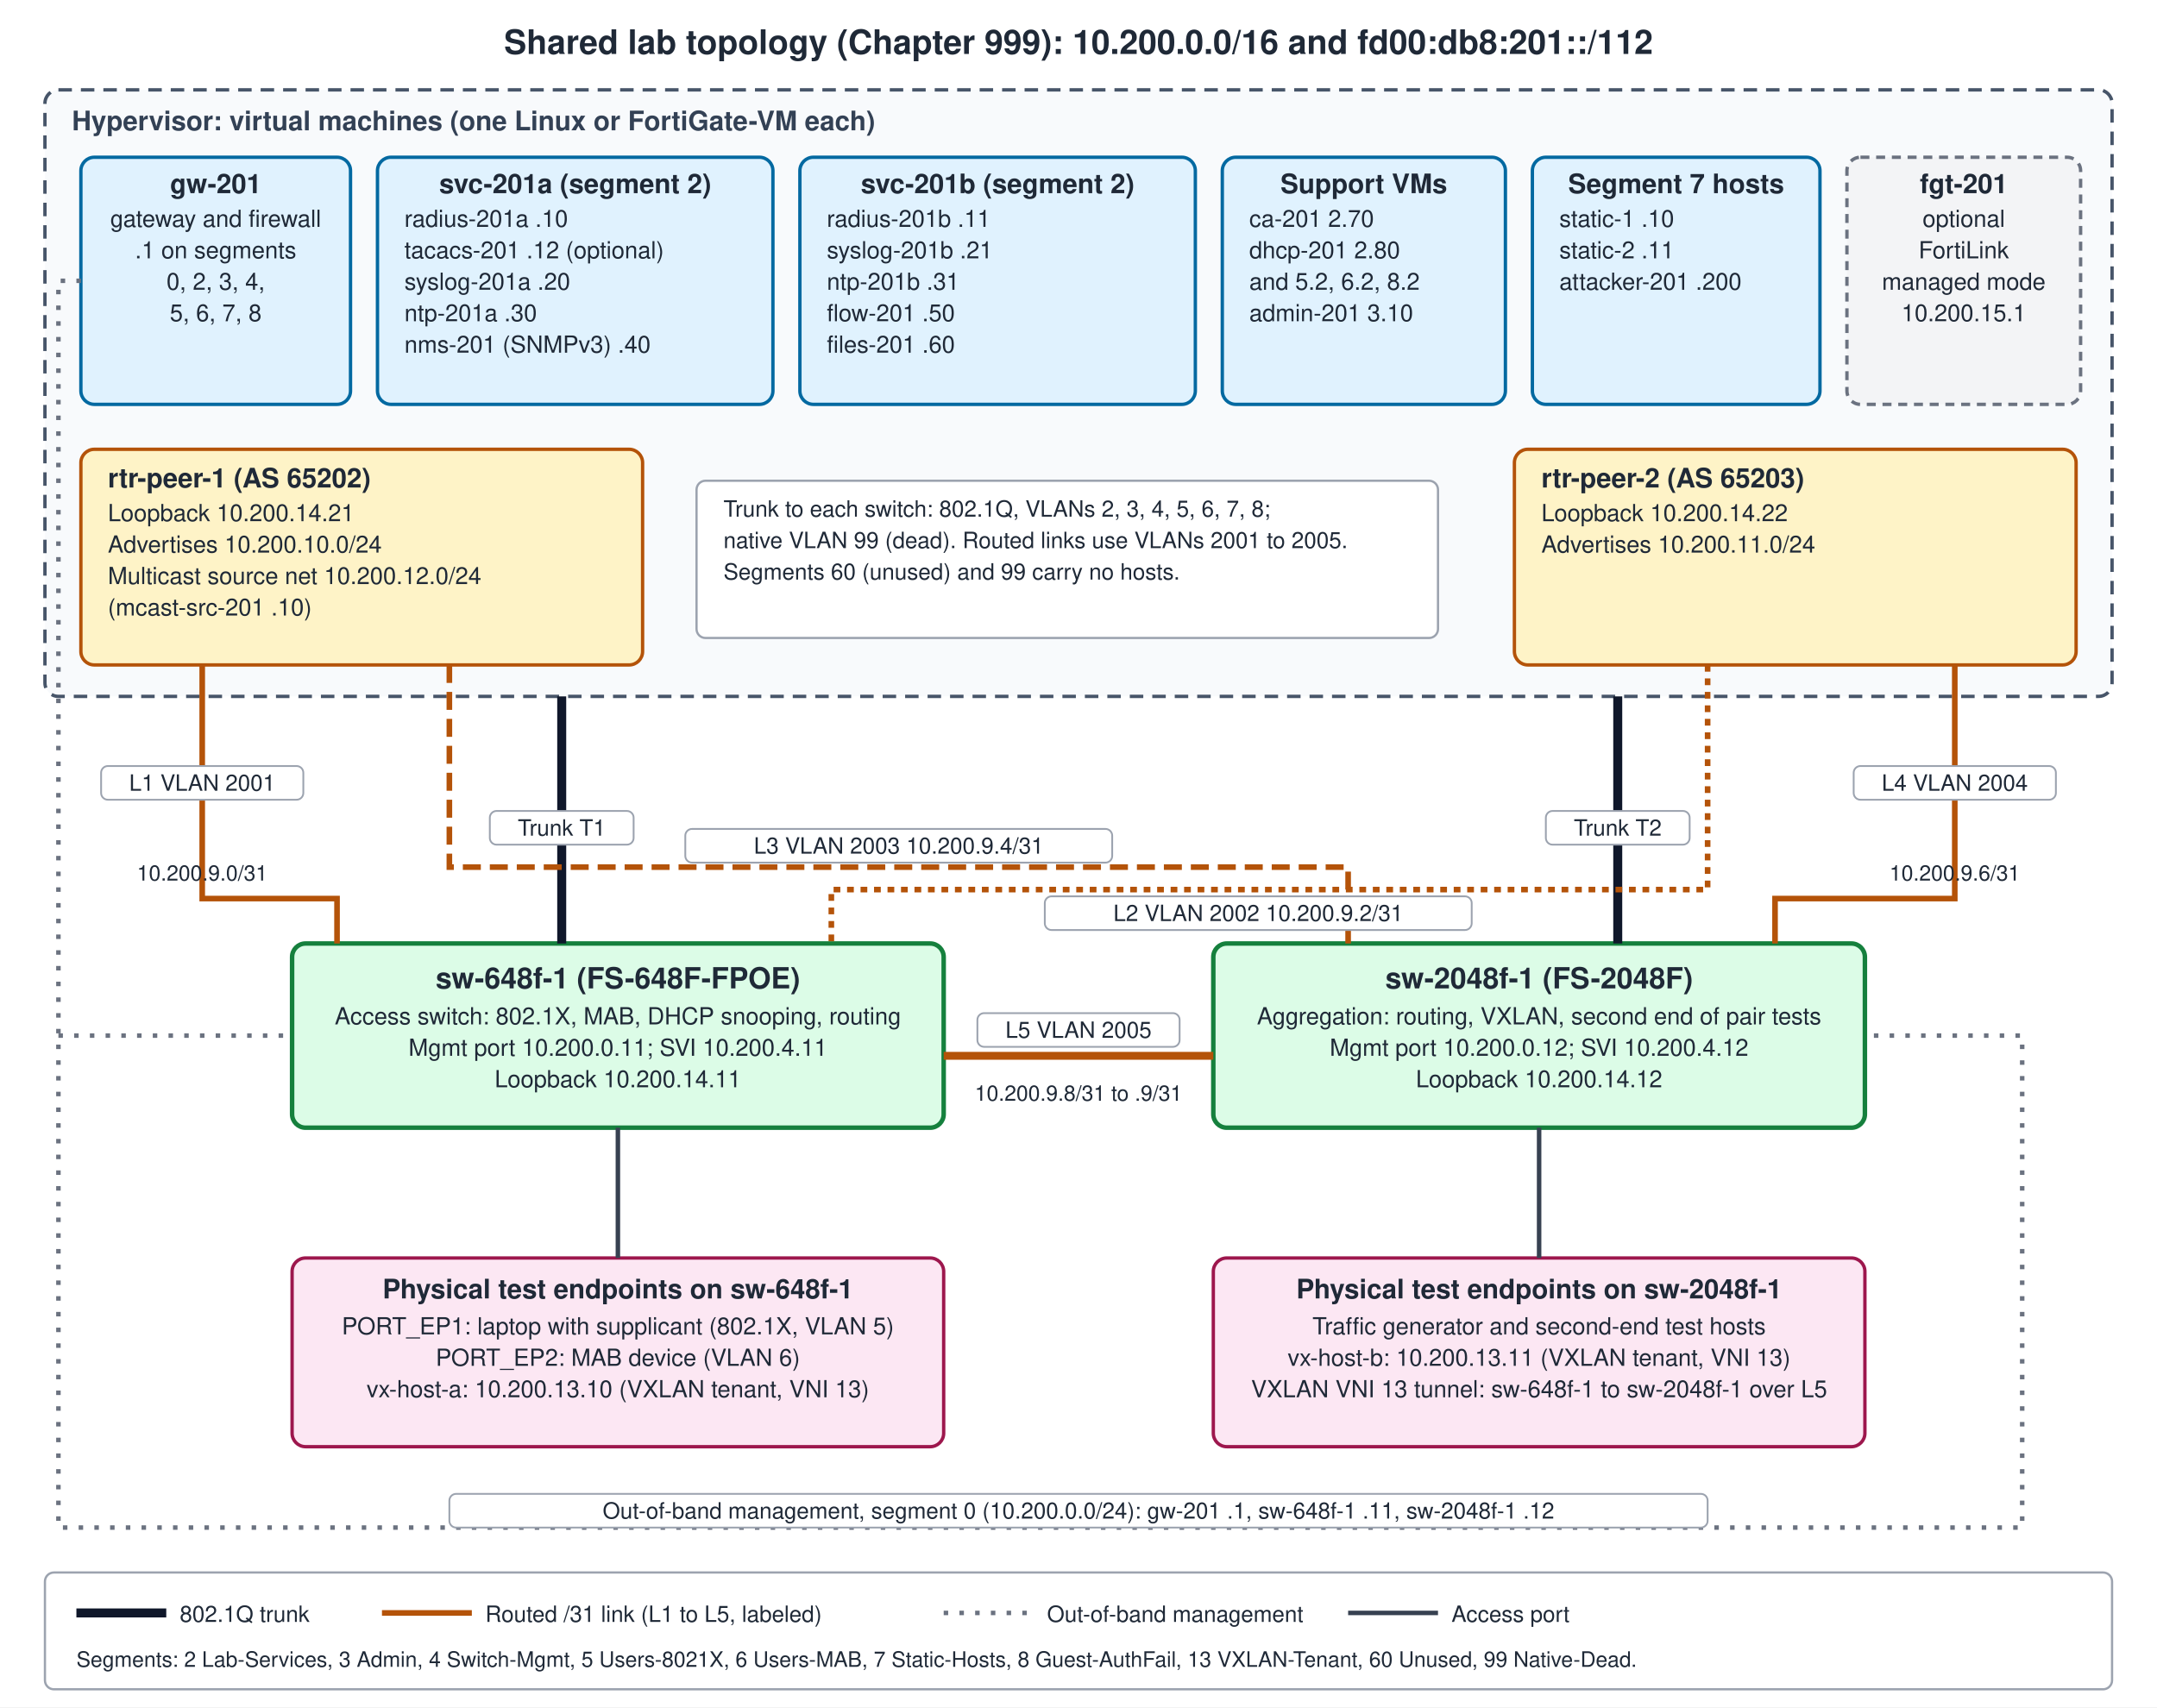
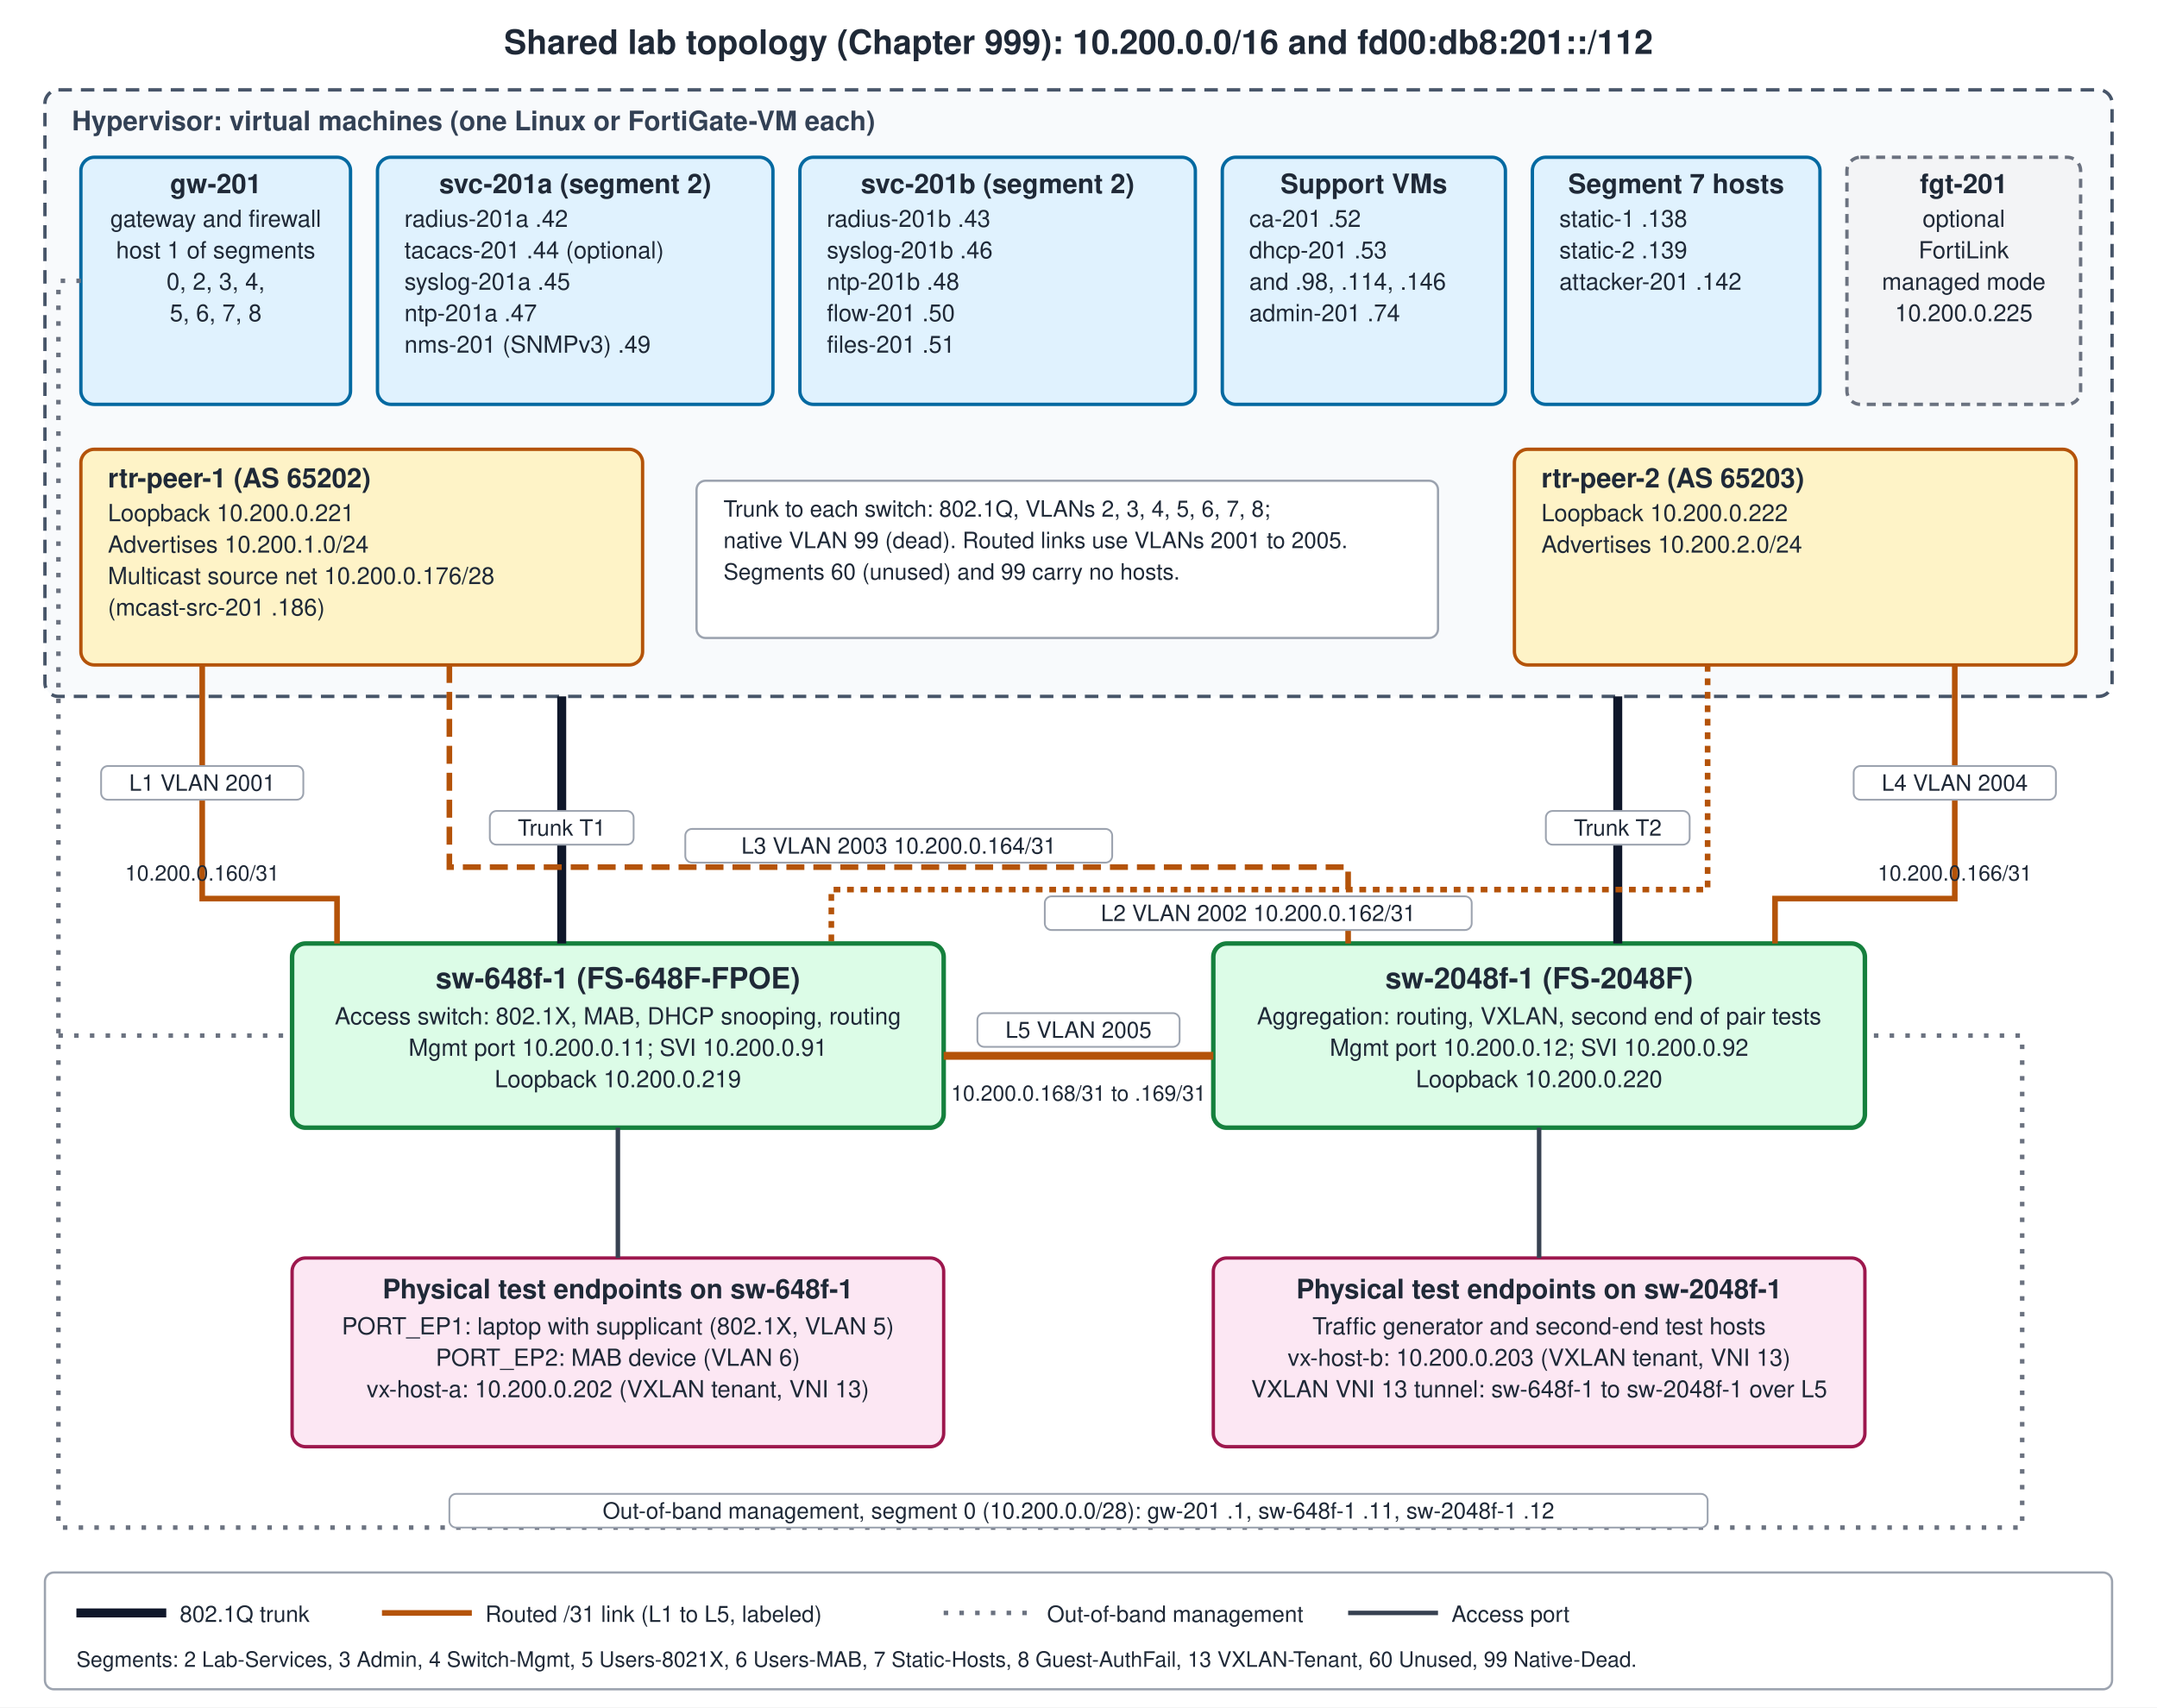
<svg xmlns="http://www.w3.org/2000/svg" viewBox="0 0 960 760" font-family="Helvetica, Arial, sans-serif">
  <rect x="0" y="0" width="960" height="760" fill="#ffffff" />
  <text x="480" y="24" font-size="15" font-weight="bold" text-anchor="middle" fill="#1f2937">Shared lab topology (Chapter 999): 10.200.0.0/16 and fd00:db8:201::/112</text>
  <rect x="20" y="40" width="920" height="270" rx="6" fill="#f8fafc" stroke="#475569" stroke-width="1.5" stroke-dasharray="6 4" />
  <text x="32" y="58" font-size="12" font-weight="bold" text-anchor="start" fill="#334155">Hypervisor: virtual machines (one Linux or FortiGate-VM each)</text>
  <rect x="36" y="70" width="120" height="110" rx="6" fill="#e0f2fe" stroke="#0369a1" stroke-width="1.5" />
  <text x="96" y="86" font-size="12" font-weight="bold" text-anchor="middle" fill="#1f2937">gw-201</text>
  <text x="96" y="101" font-size="10.5" font-weight="normal" text-anchor="middle" fill="#1f2937">gateway and firewall</text>
-   <text x="96" y="115" font-size="10.5" font-weight="normal" text-anchor="middle" fill="#1f2937">.1 on segments</text>
+   <text x="96" y="115" font-size="10.5" font-weight="normal" text-anchor="middle" fill="#1f2937">host 1 of segments</text>
  <text x="96" y="129" font-size="10.5" font-weight="normal" text-anchor="middle" fill="#1f2937">0, 2, 3, 4,</text>
  <text x="96" y="143" font-size="10.5" font-weight="normal" text-anchor="middle" fill="#1f2937">5, 6, 7, 8</text>
  <rect x="168" y="70" width="176" height="110" rx="6" fill="#e0f2fe" stroke="#0369a1" stroke-width="1.5" />
  <text x="256" y="86" font-size="12" font-weight="bold" text-anchor="middle" fill="#1f2937">svc-201a (segment 2)</text>
-   <text x="180" y="101" font-size="10.5" font-weight="normal" text-anchor="start" fill="#1f2937">radius-201a  .10</text>
-   <text x="180" y="115" font-size="10.5" font-weight="normal" text-anchor="start" fill="#1f2937">tacacs-201  .12 (optional)</text>
-   <text x="180" y="129" font-size="10.5" font-weight="normal" text-anchor="start" fill="#1f2937">syslog-201a  .20</text>
-   <text x="180" y="143" font-size="10.5" font-weight="normal" text-anchor="start" fill="#1f2937">ntp-201a  .30</text>
-   <text x="180" y="157" font-size="10.5" font-weight="normal" text-anchor="start" fill="#1f2937">nms-201 (SNMPv3)  .40</text>
+   <text x="180" y="101" font-size="10.5" font-weight="normal" text-anchor="start" fill="#1f2937">radius-201a  .42</text>
+   <text x="180" y="115" font-size="10.5" font-weight="normal" text-anchor="start" fill="#1f2937">tacacs-201  .44 (optional)</text>
+   <text x="180" y="129" font-size="10.5" font-weight="normal" text-anchor="start" fill="#1f2937">syslog-201a  .45</text>
+   <text x="180" y="143" font-size="10.5" font-weight="normal" text-anchor="start" fill="#1f2937">ntp-201a  .47</text>
+   <text x="180" y="157" font-size="10.5" font-weight="normal" text-anchor="start" fill="#1f2937">nms-201 (SNMPv3)  .49</text>
  <rect x="356" y="70" width="176" height="110" rx="6" fill="#e0f2fe" stroke="#0369a1" stroke-width="1.5" />
  <text x="444" y="86" font-size="12" font-weight="bold" text-anchor="middle" fill="#1f2937">svc-201b (segment 2)</text>
-   <text x="368" y="101" font-size="10.5" font-weight="normal" text-anchor="start" fill="#1f2937">radius-201b  .11</text>
-   <text x="368" y="115" font-size="10.5" font-weight="normal" text-anchor="start" fill="#1f2937">syslog-201b  .21</text>
-   <text x="368" y="129" font-size="10.5" font-weight="normal" text-anchor="start" fill="#1f2937">ntp-201b  .31</text>
+   <text x="368" y="101" font-size="10.5" font-weight="normal" text-anchor="start" fill="#1f2937">radius-201b  .43</text>
+   <text x="368" y="115" font-size="10.5" font-weight="normal" text-anchor="start" fill="#1f2937">syslog-201b  .46</text>
+   <text x="368" y="129" font-size="10.5" font-weight="normal" text-anchor="start" fill="#1f2937">ntp-201b  .48</text>
  <text x="368" y="143" font-size="10.5" font-weight="normal" text-anchor="start" fill="#1f2937">flow-201  .50</text>
-   <text x="368" y="157" font-size="10.5" font-weight="normal" text-anchor="start" fill="#1f2937">files-201  .60</text>
+   <text x="368" y="157" font-size="10.5" font-weight="normal" text-anchor="start" fill="#1f2937">files-201  .51</text>
  <rect x="544" y="70" width="126" height="110" rx="6" fill="#e0f2fe" stroke="#0369a1" stroke-width="1.5" />
  <text x="607" y="86" font-size="12" font-weight="bold" text-anchor="middle" fill="#1f2937">Support VMs</text>
-   <text x="556" y="101" font-size="10.5" font-weight="normal" text-anchor="start" fill="#1f2937">ca-201  2.70</text>
-   <text x="556" y="115" font-size="10.5" font-weight="normal" text-anchor="start" fill="#1f2937">dhcp-201  2.80</text>
-   <text x="556" y="129" font-size="10.5" font-weight="normal" text-anchor="start" fill="#1f2937">  and 5.2, 6.2, 8.2</text>
-   <text x="556" y="143" font-size="10.5" font-weight="normal" text-anchor="start" fill="#1f2937">admin-201  3.10</text>
+   <text x="556" y="101" font-size="10.5" font-weight="normal" text-anchor="start" fill="#1f2937">ca-201  .52</text>
+   <text x="556" y="115" font-size="10.5" font-weight="normal" text-anchor="start" fill="#1f2937">dhcp-201  .53</text>
+   <text x="556" y="129" font-size="10.5" font-weight="normal" text-anchor="start" fill="#1f2937">  and .98, .114, .146</text>
+   <text x="556" y="143" font-size="10.5" font-weight="normal" text-anchor="start" fill="#1f2937">admin-201  .74</text>
  <rect x="682" y="70" width="128" height="110" rx="6" fill="#e0f2fe" stroke="#0369a1" stroke-width="1.5" />
  <text x="746" y="86" font-size="12" font-weight="bold" text-anchor="middle" fill="#1f2937">Segment 7 hosts</text>
-   <text x="694" y="101" font-size="10.5" font-weight="normal" text-anchor="start" fill="#1f2937">static-1  .10</text>
-   <text x="694" y="115" font-size="10.5" font-weight="normal" text-anchor="start" fill="#1f2937">static-2  .11</text>
-   <text x="694" y="129" font-size="10.5" font-weight="normal" text-anchor="start" fill="#1f2937">attacker-201  .200</text>
+   <text x="694" y="101" font-size="10.5" font-weight="normal" text-anchor="start" fill="#1f2937">static-1  .138</text>
+   <text x="694" y="115" font-size="10.5" font-weight="normal" text-anchor="start" fill="#1f2937">static-2  .139</text>
+   <text x="694" y="129" font-size="10.5" font-weight="normal" text-anchor="start" fill="#1f2937">attacker-201  .142</text>
  <rect x="822" y="70" width="104" height="110" rx="6" fill="#f3f4f6" stroke="#6b7280" stroke-width="1.5" stroke-dasharray="4 3" />
  <text x="874" y="86" font-size="12" font-weight="bold" text-anchor="middle" fill="#1f2937">fgt-201</text>
  <text x="874" y="101" font-size="10.5" font-weight="normal" text-anchor="middle" fill="#1f2937">optional</text>
  <text x="874" y="115" font-size="10.5" font-weight="normal" text-anchor="middle" fill="#1f2937">FortiLink</text>
  <text x="874" y="129" font-size="10.5" font-weight="normal" text-anchor="middle" fill="#1f2937">managed mode</text>
-   <text x="874" y="143" font-size="10.5" font-weight="normal" text-anchor="middle" fill="#1f2937">10.200.15.1</text>
+   <text x="874" y="143" font-size="10.5" font-weight="normal" text-anchor="middle" fill="#1f2937">10.200.0.225</text>
  <rect x="36" y="200" width="250" height="96" rx="6" fill="#fef3c7" stroke="#b45309" stroke-width="1.5" />
  <text x="48" y="217" font-size="12" font-weight="bold" text-anchor="start" fill="#1f2937">rtr-peer-1  (AS 65202)</text>
-   <text x="48" y="232" font-size="10.5" font-weight="normal" text-anchor="start" fill="#1f2937">Loopback 10.200.14.21</text>
-   <text x="48" y="246" font-size="10.5" font-weight="normal" text-anchor="start" fill="#1f2937">Advertises 10.200.10.0/24</text>
-   <text x="48" y="260" font-size="10.5" font-weight="normal" text-anchor="start" fill="#1f2937">Multicast source net 10.200.12.0/24</text>
-   <text x="48" y="274" font-size="10.5" font-weight="normal" text-anchor="start" fill="#1f2937">(mcast-src-201  .10)</text>
+   <text x="48" y="232" font-size="10.5" font-weight="normal" text-anchor="start" fill="#1f2937">Loopback 10.200.0.221</text>
+   <text x="48" y="246" font-size="10.5" font-weight="normal" text-anchor="start" fill="#1f2937">Advertises 10.200.1.0/24</text>
+   <text x="48" y="260" font-size="10.5" font-weight="normal" text-anchor="start" fill="#1f2937">Multicast source net 10.200.0.176/28</text>
+   <text x="48" y="274" font-size="10.5" font-weight="normal" text-anchor="start" fill="#1f2937">(mcast-src-201  .186)</text>
  <rect x="674" y="200" width="250" height="96" rx="6" fill="#fef3c7" stroke="#b45309" stroke-width="1.5" />
  <text x="686" y="217" font-size="12" font-weight="bold" text-anchor="start" fill="#1f2937">rtr-peer-2  (AS 65203)</text>
-   <text x="686" y="232" font-size="10.5" font-weight="normal" text-anchor="start" fill="#1f2937">Loopback 10.200.14.22</text>
-   <text x="686" y="246" font-size="10.5" font-weight="normal" text-anchor="start" fill="#1f2937">Advertises 10.200.11.0/24</text>
+   <text x="686" y="232" font-size="10.5" font-weight="normal" text-anchor="start" fill="#1f2937">Loopback 10.200.0.222</text>
+   <text x="686" y="246" font-size="10.5" font-weight="normal" text-anchor="start" fill="#1f2937">Advertises 10.200.2.0/24</text>
  <rect x="310" y="214" width="330" height="70" rx="4" fill="#ffffff" stroke="#9ca3af" stroke-width="1" />
  <text x="322" y="230" font-size="10" font-weight="normal" text-anchor="start" fill="#1f2937">Trunk to each switch: 802.1Q, VLANs 2, 3, 4, 5, 6, 7, 8;</text>
  <text x="322" y="244" font-size="10" font-weight="normal" text-anchor="start" fill="#1f2937">native VLAN 99 (dead). Routed links use VLANs 2001 to 2005.</text>
  <text x="322" y="258" font-size="10" font-weight="normal" text-anchor="start" fill="#1f2937">Segments 60 (unused) and 99 carry no hosts.</text>
  <rect x="130" y="420" width="290" height="82" rx="6" fill="#dcfce7" stroke="#15803d" stroke-width="2" />
  <text x="275" y="440" font-size="13" font-weight="bold" text-anchor="middle" fill="#1f2937">sw-648f-1  (FS-648F-FPOE)</text>
  <text x="275" y="456" font-size="10.5" font-weight="normal" text-anchor="middle" fill="#1f2937">Access switch: 802.1X, MAB, DHCP snooping, routing</text>
-   <text x="275" y="470" font-size="10.5" font-weight="normal" text-anchor="middle" fill="#1f2937">Mgmt port 10.200.0.11; SVI 10.200.4.11</text>
-   <text x="275" y="484" font-size="10.5" font-weight="normal" text-anchor="middle" fill="#1f2937">Loopback 10.200.14.11</text>
+   <text x="275" y="470" font-size="10.5" font-weight="normal" text-anchor="middle" fill="#1f2937">Mgmt port 10.200.0.11; SVI 10.200.0.91</text>
+   <text x="275" y="484" font-size="10.5" font-weight="normal" text-anchor="middle" fill="#1f2937">Loopback 10.200.0.219</text>
  <rect x="540" y="420" width="290" height="82" rx="6" fill="#dcfce7" stroke="#15803d" stroke-width="2" />
  <text x="685" y="440" font-size="13" font-weight="bold" text-anchor="middle" fill="#1f2937">sw-2048f-1  (FS-2048F)</text>
  <text x="685" y="456" font-size="10.5" font-weight="normal" text-anchor="middle" fill="#1f2937">Aggregation: routing, VXLAN, second end of pair tests</text>
-   <text x="685" y="470" font-size="10.5" font-weight="normal" text-anchor="middle" fill="#1f2937">Mgmt port 10.200.0.12; SVI 10.200.4.12</text>
-   <text x="685" y="484" font-size="10.5" font-weight="normal" text-anchor="middle" fill="#1f2937">Loopback 10.200.14.12</text>
+   <text x="685" y="470" font-size="10.5" font-weight="normal" text-anchor="middle" fill="#1f2937">Mgmt port 10.200.0.12; SVI 10.200.0.92</text>
+   <text x="685" y="484" font-size="10.5" font-weight="normal" text-anchor="middle" fill="#1f2937">Loopback 10.200.0.220</text>
  <path d="M250,310 V420" fill="none" stroke="#0f172a" stroke-width="4" />
  <rect x="218.0" y="361" width="64" height="15" rx="3" fill="#ffffff" stroke="#9ca3af" stroke-width="0.8" />
  <text x="250" y="372" font-size="10" font-weight="normal" text-anchor="middle" fill="#1f2937">Trunk T1</text>
  <path d="M720,310 V420" fill="none" stroke="#0f172a" stroke-width="4" />
  <rect x="688.0" y="361" width="64" height="15" rx="3" fill="#ffffff" stroke="#9ca3af" stroke-width="0.8" />
  <text x="720" y="372" font-size="10" font-weight="normal" text-anchor="middle" fill="#1f2937">Trunk T2</text>
  <path d="M90,296 V400 H150 V420" fill="none" stroke="#b45309" stroke-width="2.5" />
  <rect x="45.0" y="341" width="90" height="15" rx="3" fill="#ffffff" stroke="#9ca3af" stroke-width="0.8" />
  <text x="90" y="352" font-size="10" font-weight="normal" text-anchor="middle" fill="#1f2937">L1  VLAN 2001</text>
-   <text x="90" y="392" font-size="9.5" font-weight="normal" text-anchor="middle" fill="#1f2937">10.200.9.0/31</text>
+   <text x="90" y="392" font-size="9.5" font-weight="normal" text-anchor="middle" fill="#1f2937">10.200.0.160/31</text>
  <path d="M200,296 V386 H600 V420" fill="none" stroke="#b45309" stroke-width="2.5" stroke-dasharray="8 4" />
  <rect x="305.0" y="369" width="190" height="15" rx="3" fill="#ffffff" stroke="#9ca3af" stroke-width="0.8" />
-   <text x="400" y="380" font-size="10" font-weight="normal" text-anchor="middle" fill="#1f2937">L3  VLAN 2003  10.200.9.4/31</text>
+   <text x="400" y="380" font-size="10" font-weight="normal" text-anchor="middle" fill="#1f2937">L3  VLAN 2003  10.200.0.164/31</text>
  <path d="M760,296 V396 H370 V420" fill="none" stroke="#b45309" stroke-width="2.5" stroke-dasharray="3 3" />
  <rect x="465.0" y="399" width="190" height="15" rx="3" fill="#ffffff" stroke="#9ca3af" stroke-width="0.8" />
-   <text x="560" y="410" font-size="10" font-weight="normal" text-anchor="middle" fill="#1f2937">L2  VLAN 2002  10.200.9.2/31</text>
+   <text x="560" y="410" font-size="10" font-weight="normal" text-anchor="middle" fill="#1f2937">L2  VLAN 2002  10.200.0.162/31</text>
  <path d="M870,296 V400 H790 V420" fill="none" stroke="#b45309" stroke-width="2.5" />
  <rect x="825.0" y="341" width="90" height="15" rx="3" fill="#ffffff" stroke="#9ca3af" stroke-width="0.8" />
  <text x="870" y="352" font-size="10" font-weight="normal" text-anchor="middle" fill="#1f2937">L4  VLAN 2004</text>
-   <text x="870" y="392" font-size="9.5" font-weight="normal" text-anchor="middle" fill="#1f2937">10.200.9.6/31</text>
+   <text x="870" y="392" font-size="9.5" font-weight="normal" text-anchor="middle" fill="#1f2937">10.200.0.166/31</text>
  <path d="M420,470 H540" fill="none" stroke="#b45309" stroke-width="3.5" />
  <rect x="435.0" y="451" width="90" height="15" rx="3" fill="#ffffff" stroke="#9ca3af" stroke-width="0.8" />
  <text x="480" y="462" font-size="10" font-weight="normal" text-anchor="middle" fill="#1f2937">L5  VLAN 2005</text>
-   <text x="480" y="490" font-size="9.5" font-weight="normal" text-anchor="middle" fill="#1f2937">10.200.9.8/31  to  .9/31</text>
+   <text x="480" y="490" font-size="9.5" font-weight="normal" text-anchor="middle" fill="#1f2937">10.200.0.168/31  to  .169/31</text>
  <rect x="130" y="560" width="290" height="84" rx="6" fill="#fce7f3" stroke="#9d174d" stroke-width="1.5" />
  <text x="275" y="578" font-size="12" font-weight="bold" text-anchor="middle" fill="#1f2937">Physical test endpoints on sw-648f-1</text>
  <text x="275" y="594" font-size="10.5" font-weight="normal" text-anchor="middle" fill="#1f2937">PORT_EP1: laptop with supplicant (802.1X, VLAN 5)</text>
  <text x="275" y="608" font-size="10.5" font-weight="normal" text-anchor="middle" fill="#1f2937">PORT_EP2: MAB device (VLAN 6)</text>
-   <text x="275" y="622" font-size="10.5" font-weight="normal" text-anchor="middle" fill="#1f2937">vx-host-a: 10.200.13.10 (VXLAN tenant, VNI 13)</text>
+   <text x="275" y="622" font-size="10.5" font-weight="normal" text-anchor="middle" fill="#1f2937">vx-host-a: 10.200.0.202 (VXLAN tenant, VNI 13)</text>
  <path d="M275,502 V560" fill="none" stroke="#374151" stroke-width="2" />
  <rect x="540" y="560" width="290" height="84" rx="6" fill="#fce7f3" stroke="#9d174d" stroke-width="1.5" />
  <text x="685" y="578" font-size="12" font-weight="bold" text-anchor="middle" fill="#1f2937">Physical test endpoints on sw-2048f-1</text>
  <text x="685" y="594" font-size="10.5" font-weight="normal" text-anchor="middle" fill="#1f2937">Traffic generator and second-end test hosts</text>
-   <text x="685" y="608" font-size="10.5" font-weight="normal" text-anchor="middle" fill="#1f2937">vx-host-b: 10.200.13.11 (VXLAN tenant, VNI 13)</text>
+   <text x="685" y="608" font-size="10.5" font-weight="normal" text-anchor="middle" fill="#1f2937">vx-host-b: 10.200.0.203 (VXLAN tenant, VNI 13)</text>
  <text x="685" y="622" font-size="10.5" font-weight="normal" text-anchor="middle" fill="#1f2937">VXLAN VNI 13 tunnel: sw-648f-1 to sw-2048f-1 over L5</text>
  <path d="M685,502 V560" fill="none" stroke="#374151" stroke-width="2" />
  <path d="M36,125 H26 V680 H900 V461 H830" fill="none" stroke="#6b7280" stroke-width="2" stroke-dasharray="2 5" />
  <path d="M26,461 H130" fill="none" stroke="#6b7280" stroke-width="2" stroke-dasharray="2 5" />
  <rect x="200.0" y="665" width="560" height="15" rx="3" fill="#ffffff" stroke="#9ca3af" stroke-width="0.8" />
-   <text x="480" y="676" font-size="10" font-weight="normal" text-anchor="middle" fill="#1f2937">Out-of-band management, segment 0 (10.200.0.0/24): gw-201 .1, sw-648f-1 .11, sw-2048f-1 .12</text>
+   <text x="480" y="676" font-size="10" font-weight="normal" text-anchor="middle" fill="#1f2937">Out-of-band management, segment 0 (10.200.0.0/28): gw-201 .1, sw-648f-1 .11, sw-2048f-1 .12</text>
  <rect x="20" y="700" width="920" height="52" rx="4" fill="#ffffff" stroke="#9ca3af" stroke-width="1" />
  <path d="M34,718 H74" fill="none" stroke="#0f172a" stroke-width="4" />
  <text x="80" y="722" font-size="10" font-weight="normal" text-anchor="start" fill="#1f2937">802.1Q trunk</text>
  <path d="M170,718 H210" fill="none" stroke="#b45309" stroke-width="2.5" />
  <text x="216" y="722" font-size="10" font-weight="normal" text-anchor="start" fill="#1f2937">Routed /31 link (L1 to L5, labeled)</text>
  <path d="M420,718 H460" fill="none" stroke="#6b7280" stroke-width="2" stroke-dasharray="2 5" />
  <text x="466" y="722" font-size="10" font-weight="normal" text-anchor="start" fill="#1f2937">Out-of-band management</text>
  <path d="M600,718 H640" fill="none" stroke="#374151" stroke-width="2" />
  <text x="646" y="722" font-size="10" font-weight="normal" text-anchor="start" fill="#1f2937">Access port</text>
  <text x="34" y="742" font-size="9.5" font-weight="normal" text-anchor="start" fill="#1f2937">Segments: 2 Lab-Services, 3 Admin, 4 Switch-Mgmt, 5 Users-8021X, 6 Users-MAB, 7 Static-Hosts, 8 Guest-AuthFail, 13 VXLAN-Tenant, 60 Unused, 99 Native-Dead.</text>
</svg>
